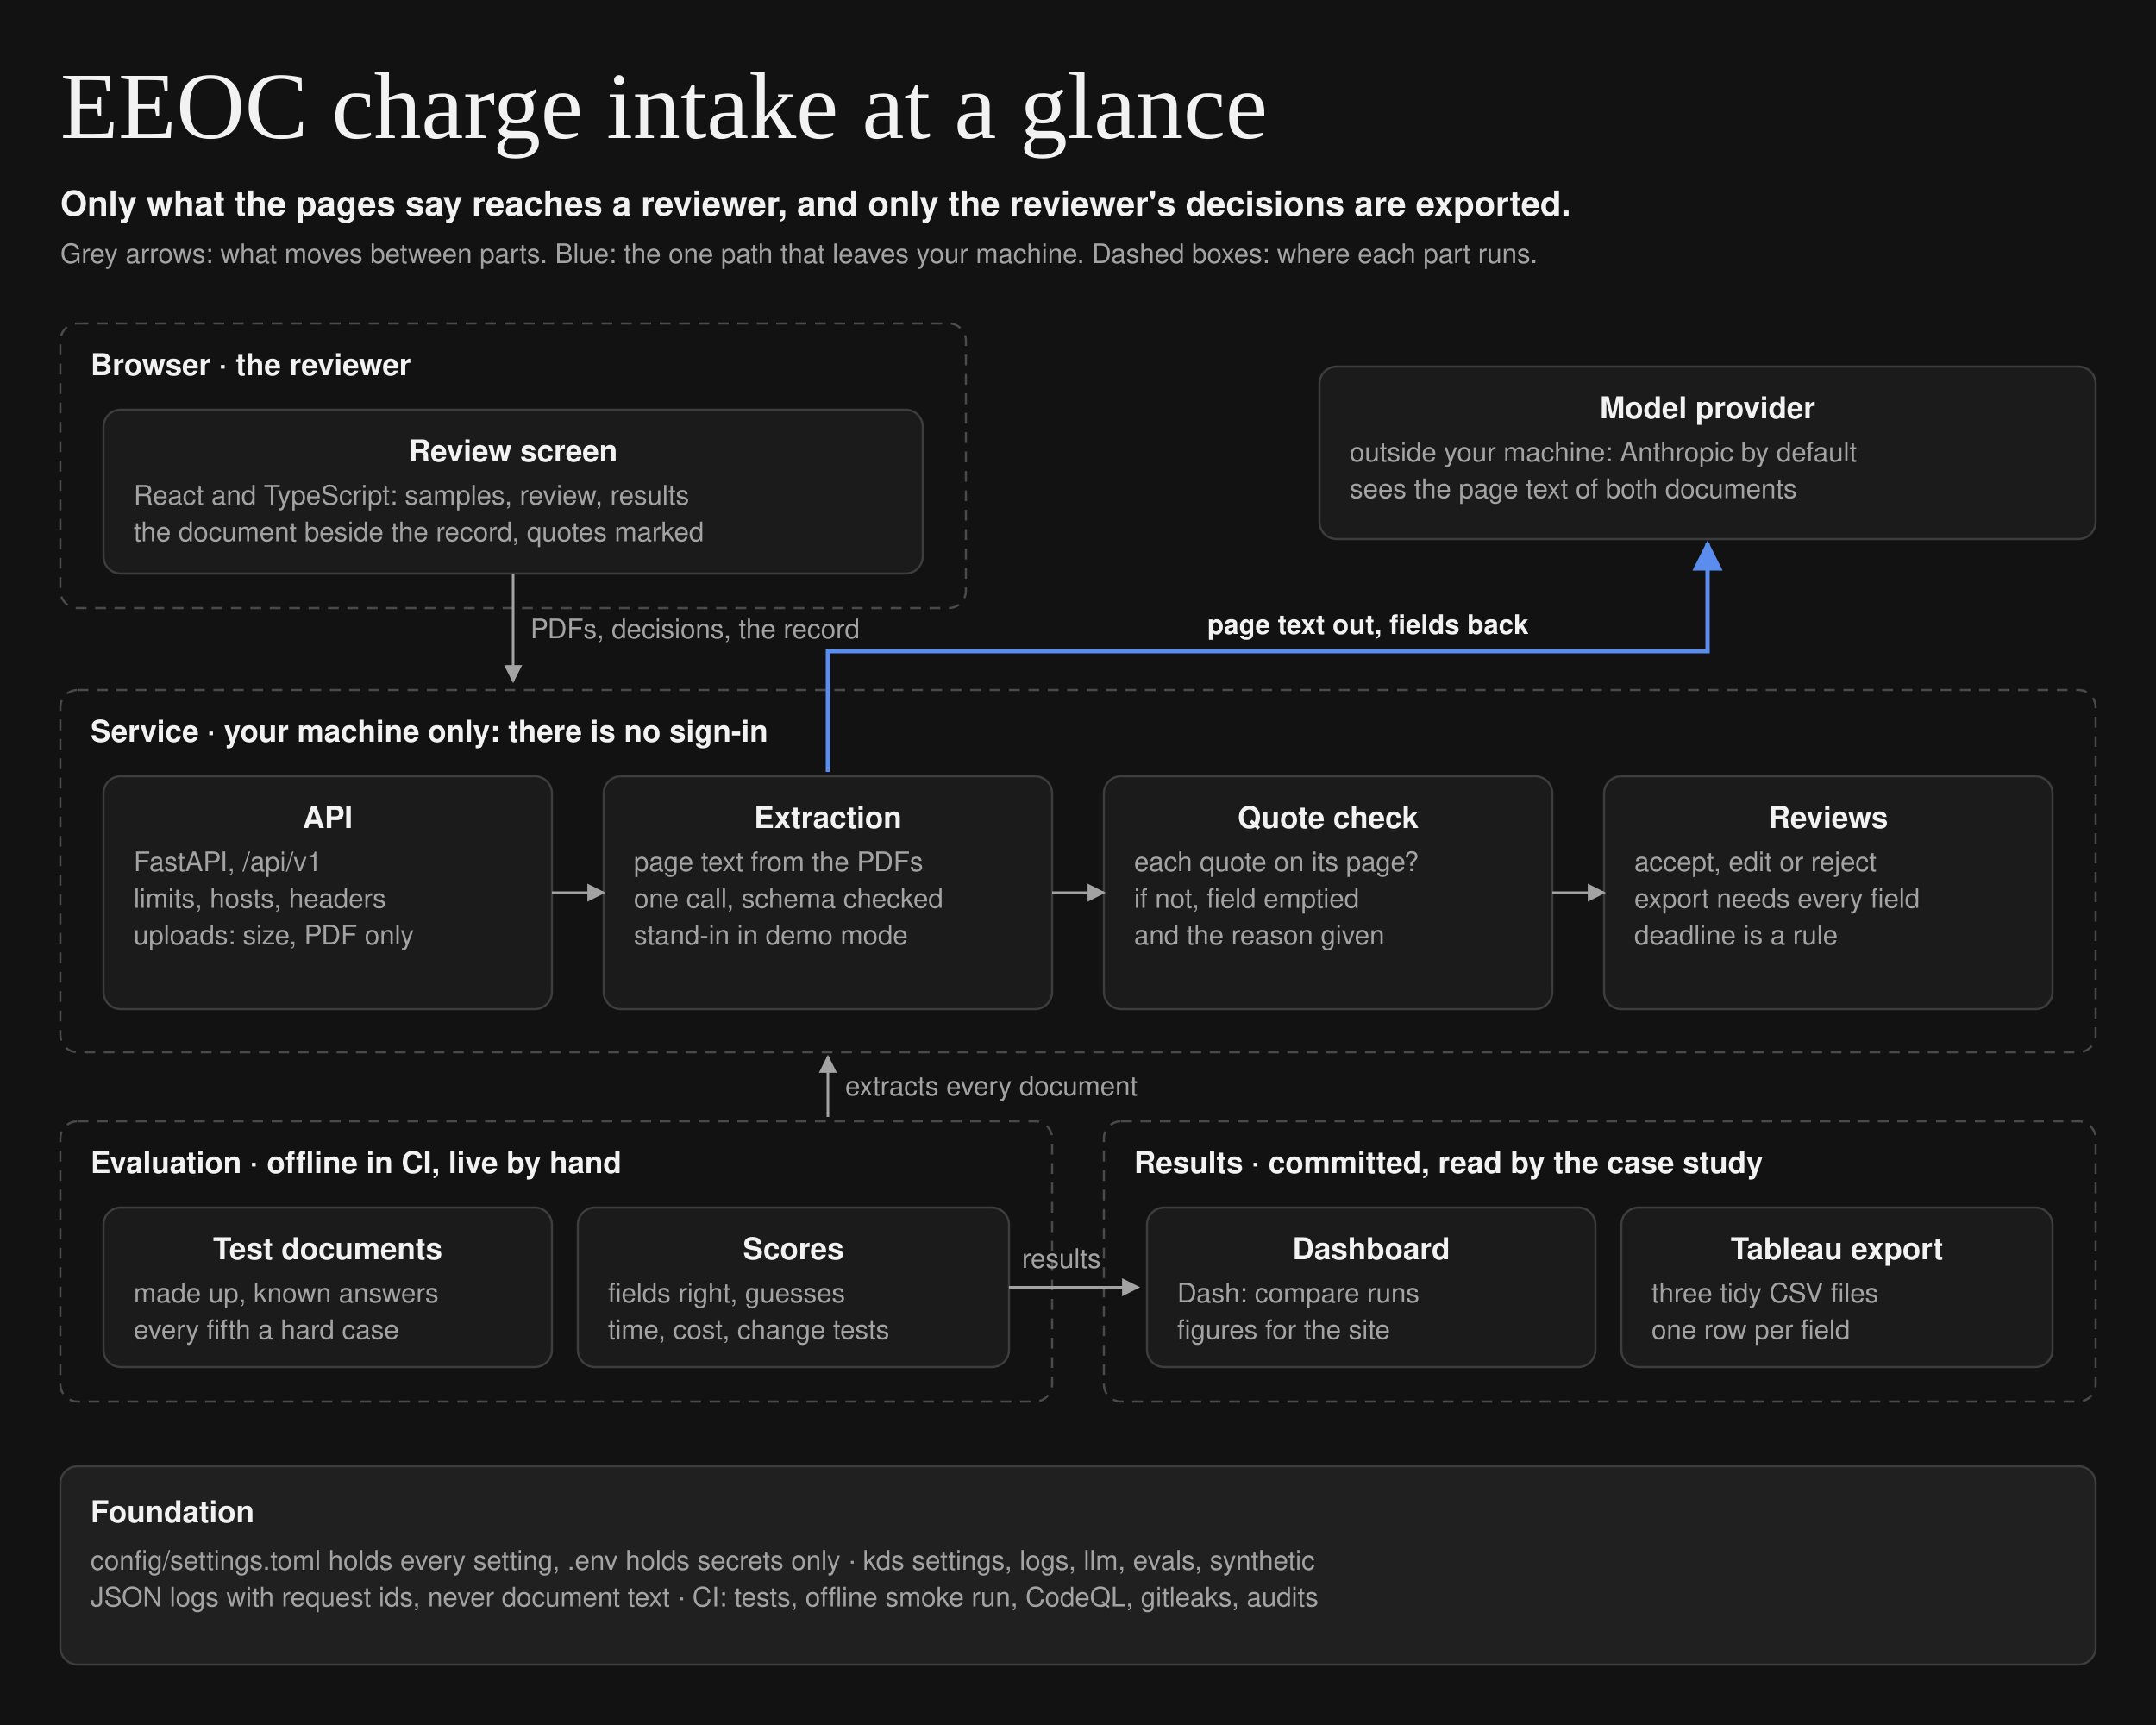
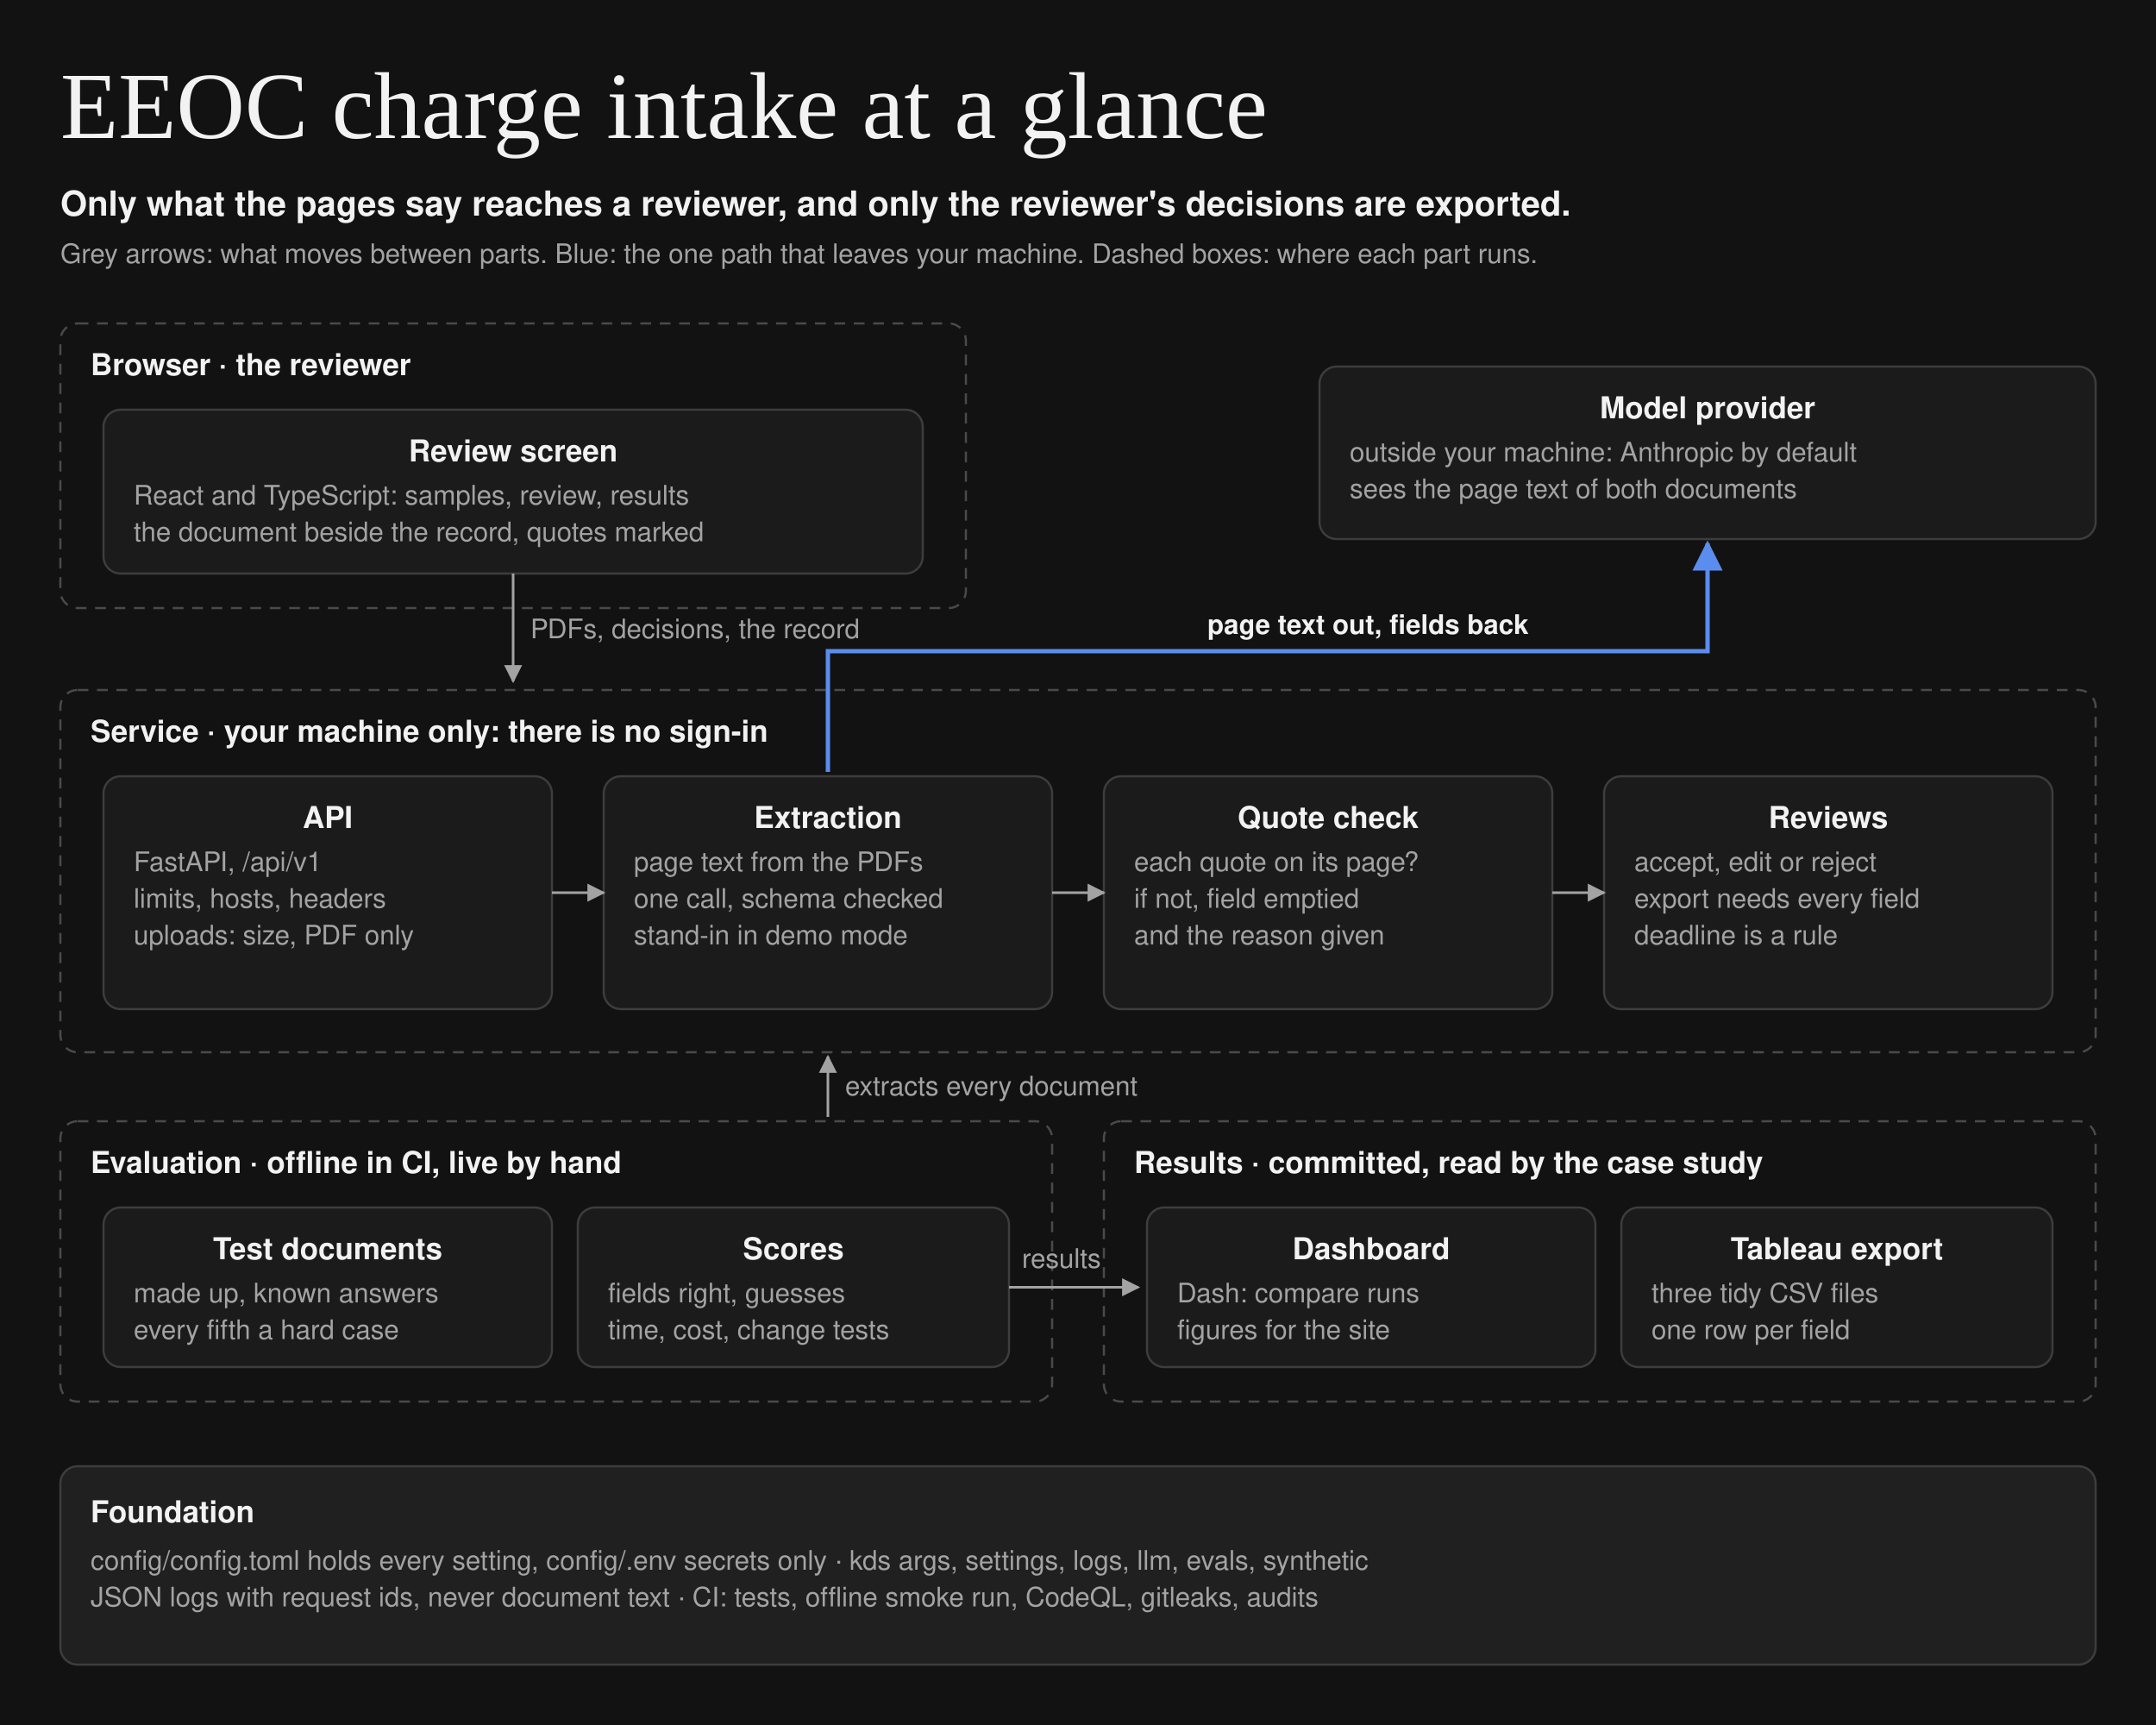
<svg xmlns="http://www.w3.org/2000/svg" width="1000" height="800" viewBox="0 0 1000 800" role="img" aria-labelledby="title desc">
  <defs>
    <marker id="plain" viewBox="0 0 10 10" refX="9" refY="5" markerWidth="7" markerHeight="7" orient="auto">
      <path d="M0 0L10 5L0 10z" fill="#a3a3a3" />
    </marker>
    <marker id="accent" viewBox="0 0 10 10" refX="9" refY="5" markerWidth="7" markerHeight="7" orient="auto">
      <path d="M0 0L10 5L0 10z" fill="#5b8def" />
    </marker>
  </defs>
  <rect width="100%" height="100%" fill="#121212" />
  <text x="28" y="64" font-family="Georgia, 'Times New Roman', serif" fill="#f2f2f2" font-size="44">EEOC charge intake at a glance</text>
  <text x="28" y="100" font-family="-apple-system, 'Segoe UI', Helvetica, Arial, sans-serif" fill="#f2f2f2" font-size="16" font-weight="700">Only what the pages say reaches a reviewer, and only the reviewer's decisions are exported.</text>
  <text x="28" y="122" font-family="-apple-system, 'Segoe UI', Helvetica, Arial, sans-serif" fill="#a3a3a3" font-size="12.5">Grey arrows: what moves between parts. Blue: the one path that leaves your machine. Dashed boxes: where each part runs.</text>
  <rect x="28" y="150" width="420" height="132" rx="8" fill="none" stroke="#4a4a4a" stroke-width="1" stroke-dasharray="5 4" />
  <text x="42" y="174" font-family="-apple-system, 'Segoe UI', Helvetica, Arial, sans-serif" fill="#f2f2f2" font-size="14" font-weight="700">Browser · the reviewer</text>
  <rect x="28" y="320" width="944" height="168" rx="8" fill="none" stroke="#4a4a4a" stroke-width="1" stroke-dasharray="5 4" />
  <text x="42" y="344" font-family="-apple-system, 'Segoe UI', Helvetica, Arial, sans-serif" fill="#f2f2f2" font-size="14" font-weight="700">Service · your machine only: there is no sign-in</text>
  <rect x="28" y="520" width="460" height="130" rx="8" fill="none" stroke="#4a4a4a" stroke-width="1" stroke-dasharray="5 4" />
  <text x="42" y="544" font-family="-apple-system, 'Segoe UI', Helvetica, Arial, sans-serif" fill="#f2f2f2" font-size="14" font-weight="700">Evaluation · offline in CI, live by hand</text>
  <rect x="512" y="520" width="460" height="130" rx="8" fill="none" stroke="#4a4a4a" stroke-width="1" stroke-dasharray="5 4" />
  <text x="526" y="544" font-family="-apple-system, 'Segoe UI', Helvetica, Arial, sans-serif" fill="#f2f2f2" font-size="14" font-weight="700">Results · committed, read by the case study</text>
  <rect x="48" y="190" width="380" height="76" rx="8" fill="#1b1b1b" stroke="#3d3d3d" stroke-width="1" />
  <text x="238" y="214" text-anchor="middle" font-family="-apple-system, 'Segoe UI', Helvetica, Arial, sans-serif" fill="#f2f2f2" font-size="14" font-weight="700">Review screen</text>
  <text x="62" y="234" font-family="-apple-system, 'Segoe UI', Helvetica, Arial, sans-serif" fill="#a3a3a3" font-size="12.5">React and TypeScript: samples, review, results</text>
  <text x="62" y="251" font-family="-apple-system, 'Segoe UI', Helvetica, Arial, sans-serif" fill="#a3a3a3" font-size="12.5">the document beside the record, quotes marked</text>
  <rect x="612" y="170" width="360" height="80" rx="8" fill="#1b1b1b" stroke="#3d3d3d" stroke-width="1" />
  <text x="792" y="194" text-anchor="middle" font-family="-apple-system, 'Segoe UI', Helvetica, Arial, sans-serif" fill="#f2f2f2" font-size="14" font-weight="700">Model provider</text>
  <text x="626" y="214" font-family="-apple-system, 'Segoe UI', Helvetica, Arial, sans-serif" fill="#a3a3a3" font-size="12.5">outside your machine: Anthropic by default</text>
  <text x="626" y="231" font-family="-apple-system, 'Segoe UI', Helvetica, Arial, sans-serif" fill="#a3a3a3" font-size="12.5">sees the page text of both documents</text>
  <rect x="48" y="360" width="208" height="108" rx="8" fill="#1b1b1b" stroke="#3d3d3d" stroke-width="1" />
  <text x="152" y="384" text-anchor="middle" font-family="-apple-system, 'Segoe UI', Helvetica, Arial, sans-serif" fill="#f2f2f2" font-size="14" font-weight="700">API</text>
  <text x="62" y="404" font-family="-apple-system, 'Segoe UI', Helvetica, Arial, sans-serif" fill="#a3a3a3" font-size="12.5">FastAPI, /api/v1</text>
  <text x="62" y="421" font-family="-apple-system, 'Segoe UI', Helvetica, Arial, sans-serif" fill="#a3a3a3" font-size="12.5">limits, hosts, headers</text>
  <text x="62" y="438" font-family="-apple-system, 'Segoe UI', Helvetica, Arial, sans-serif" fill="#a3a3a3" font-size="12.5">uploads: size, PDF only</text>
  <rect x="280" y="360" width="208" height="108" rx="8" fill="#1b1b1b" stroke="#3d3d3d" stroke-width="1" />
  <text x="384" y="384" text-anchor="middle" font-family="-apple-system, 'Segoe UI', Helvetica, Arial, sans-serif" fill="#f2f2f2" font-size="14" font-weight="700">Extraction</text>
  <text x="294" y="404" font-family="-apple-system, 'Segoe UI', Helvetica, Arial, sans-serif" fill="#a3a3a3" font-size="12.5">page text from the PDFs</text>
  <text x="294" y="421" font-family="-apple-system, 'Segoe UI', Helvetica, Arial, sans-serif" fill="#a3a3a3" font-size="12.5">one call, schema checked</text>
  <text x="294" y="438" font-family="-apple-system, 'Segoe UI', Helvetica, Arial, sans-serif" fill="#a3a3a3" font-size="12.5">stand-in in demo mode</text>
  <rect x="512" y="360" width="208" height="108" rx="8" fill="#1b1b1b" stroke="#3d3d3d" stroke-width="1" />
  <text x="616" y="384" text-anchor="middle" font-family="-apple-system, 'Segoe UI', Helvetica, Arial, sans-serif" fill="#f2f2f2" font-size="14" font-weight="700">Quote check</text>
  <text x="526" y="404" font-family="-apple-system, 'Segoe UI', Helvetica, Arial, sans-serif" fill="#a3a3a3" font-size="12.5">each quote on its page?</text>
  <text x="526" y="421" font-family="-apple-system, 'Segoe UI', Helvetica, Arial, sans-serif" fill="#a3a3a3" font-size="12.5">if not, field emptied</text>
  <text x="526" y="438" font-family="-apple-system, 'Segoe UI', Helvetica, Arial, sans-serif" fill="#a3a3a3" font-size="12.5">and the reason given</text>
  <rect x="744" y="360" width="208" height="108" rx="8" fill="#1b1b1b" stroke="#3d3d3d" stroke-width="1" />
  <text x="848" y="384" text-anchor="middle" font-family="-apple-system, 'Segoe UI', Helvetica, Arial, sans-serif" fill="#f2f2f2" font-size="14" font-weight="700">Reviews</text>
  <text x="758" y="404" font-family="-apple-system, 'Segoe UI', Helvetica, Arial, sans-serif" fill="#a3a3a3" font-size="12.5">accept, edit or reject</text>
  <text x="758" y="421" font-family="-apple-system, 'Segoe UI', Helvetica, Arial, sans-serif" fill="#a3a3a3" font-size="12.5">export needs every field</text>
  <text x="758" y="438" font-family="-apple-system, 'Segoe UI', Helvetica, Arial, sans-serif" fill="#a3a3a3" font-size="12.5">deadline is a rule</text>
  <rect x="48" y="560" width="208" height="74" rx="8" fill="#1b1b1b" stroke="#3d3d3d" stroke-width="1" />
  <text x="152" y="584" text-anchor="middle" font-family="-apple-system, 'Segoe UI', Helvetica, Arial, sans-serif" fill="#f2f2f2" font-size="14" font-weight="700">Test documents</text>
  <text x="62" y="604" font-family="-apple-system, 'Segoe UI', Helvetica, Arial, sans-serif" fill="#a3a3a3" font-size="12.5">made up, known answers</text>
  <text x="62" y="621" font-family="-apple-system, 'Segoe UI', Helvetica, Arial, sans-serif" fill="#a3a3a3" font-size="12.5">every fifth a hard case</text>
  <rect x="268" y="560" width="200" height="74" rx="8" fill="#1b1b1b" stroke="#3d3d3d" stroke-width="1" />
  <text x="368" y="584" text-anchor="middle" font-family="-apple-system, 'Segoe UI', Helvetica, Arial, sans-serif" fill="#f2f2f2" font-size="14" font-weight="700">Scores</text>
  <text x="282" y="604" font-family="-apple-system, 'Segoe UI', Helvetica, Arial, sans-serif" fill="#a3a3a3" font-size="12.5">fields right, guesses</text>
  <text x="282" y="621" font-family="-apple-system, 'Segoe UI', Helvetica, Arial, sans-serif" fill="#a3a3a3" font-size="12.5">time, cost, change tests</text>
  <rect x="532" y="560" width="208" height="74" rx="8" fill="#1b1b1b" stroke="#3d3d3d" stroke-width="1" />
  <text x="636" y="584" text-anchor="middle" font-family="-apple-system, 'Segoe UI', Helvetica, Arial, sans-serif" fill="#f2f2f2" font-size="14" font-weight="700">Dashboard</text>
  <text x="546" y="604" font-family="-apple-system, 'Segoe UI', Helvetica, Arial, sans-serif" fill="#a3a3a3" font-size="12.5">Dash: compare runs</text>
  <text x="546" y="621" font-family="-apple-system, 'Segoe UI', Helvetica, Arial, sans-serif" fill="#a3a3a3" font-size="12.5">figures for the site</text>
  <rect x="752" y="560" width="200" height="74" rx="8" fill="#1b1b1b" stroke="#3d3d3d" stroke-width="1" />
  <text x="852" y="584" text-anchor="middle" font-family="-apple-system, 'Segoe UI', Helvetica, Arial, sans-serif" fill="#f2f2f2" font-size="14" font-weight="700">Tableau export</text>
  <text x="766" y="604" font-family="-apple-system, 'Segoe UI', Helvetica, Arial, sans-serif" fill="#a3a3a3" font-size="12.5">three tidy CSV files</text>
  <text x="766" y="621" font-family="-apple-system, 'Segoe UI', Helvetica, Arial, sans-serif" fill="#a3a3a3" font-size="12.5">one row per field</text>
  <path d="M256 414 L280 414" fill="none" stroke="#a3a3a3" stroke-width="1.2" marker-end="url(#plain)" />
  <path d="M488 414 L512 414" fill="none" stroke="#a3a3a3" stroke-width="1.2" marker-end="url(#plain)" />
  <path d="M720 414 L744 414" fill="none" stroke="#a3a3a3" stroke-width="1.2" marker-end="url(#plain)" />
  <path d="M238 266 L238 316" fill="none" stroke="#a3a3a3" stroke-width="1.2" marker-end="url(#plain)" />
  <text x="246" y="296" font-family="-apple-system, 'Segoe UI', Helvetica, Arial, sans-serif" fill="#a3a3a3" font-size="12.5" font-weight="400">PDFs, decisions, the record</text>
  <path d="M384 358 L384 302 L792 302 L792 252" fill="none" stroke="#5b8def" stroke-width="2" marker-end="url(#accent)" />
  <text x="560" y="294" font-family="-apple-system, 'Segoe UI', Helvetica, Arial, sans-serif" fill="#f2f2f2" font-size="12.5" font-weight="700">page text out, fields back</text>
  <path d="M384 518 L384 490" fill="none" stroke="#a3a3a3" stroke-width="1.2" marker-end="url(#plain)" />
  <text x="392" y="508" font-family="-apple-system, 'Segoe UI', Helvetica, Arial, sans-serif" fill="#a3a3a3" font-size="12.5" font-weight="400">extracts every document</text>
  <path d="M468 597 L528 597" fill="none" stroke="#a3a3a3" stroke-width="1.2" marker-end="url(#plain)" />
  <text x="474" y="588" font-family="-apple-system, 'Segoe UI', Helvetica, Arial, sans-serif" fill="#a3a3a3" font-size="12.5" font-weight="400">results</text>
  <rect x="28" y="680" width="944" height="92" rx="8" fill="#202020" stroke="#3d3d3d" stroke-width="1" />
  <text x="42" y="706" font-family="-apple-system, 'Segoe UI', Helvetica, Arial, sans-serif" fill="#f2f2f2" font-size="14" font-weight="700">Foundation</text>
-   <text x="42" y="728" font-family="-apple-system, 'Segoe UI', Helvetica, Arial, sans-serif" fill="#a3a3a3" font-size="12.5">config/settings.toml holds every setting, .env holds secrets only · kds settings, logs, llm, evals, synthetic</text>
+   <text x="42" y="728" font-family="-apple-system, 'Segoe UI', Helvetica, Arial, sans-serif" fill="#a3a3a3" font-size="12.5">config/config.toml holds every setting, config/.env secrets only · kds args, settings, logs, llm, evals, synthetic</text>
  <text x="42" y="745" font-family="-apple-system, 'Segoe UI', Helvetica, Arial, sans-serif" fill="#a3a3a3" font-size="12.5">JSON logs with request ids, never document text · CI: tests, offline smoke run, CodeQL, gitleaks, audits</text>
</svg>
